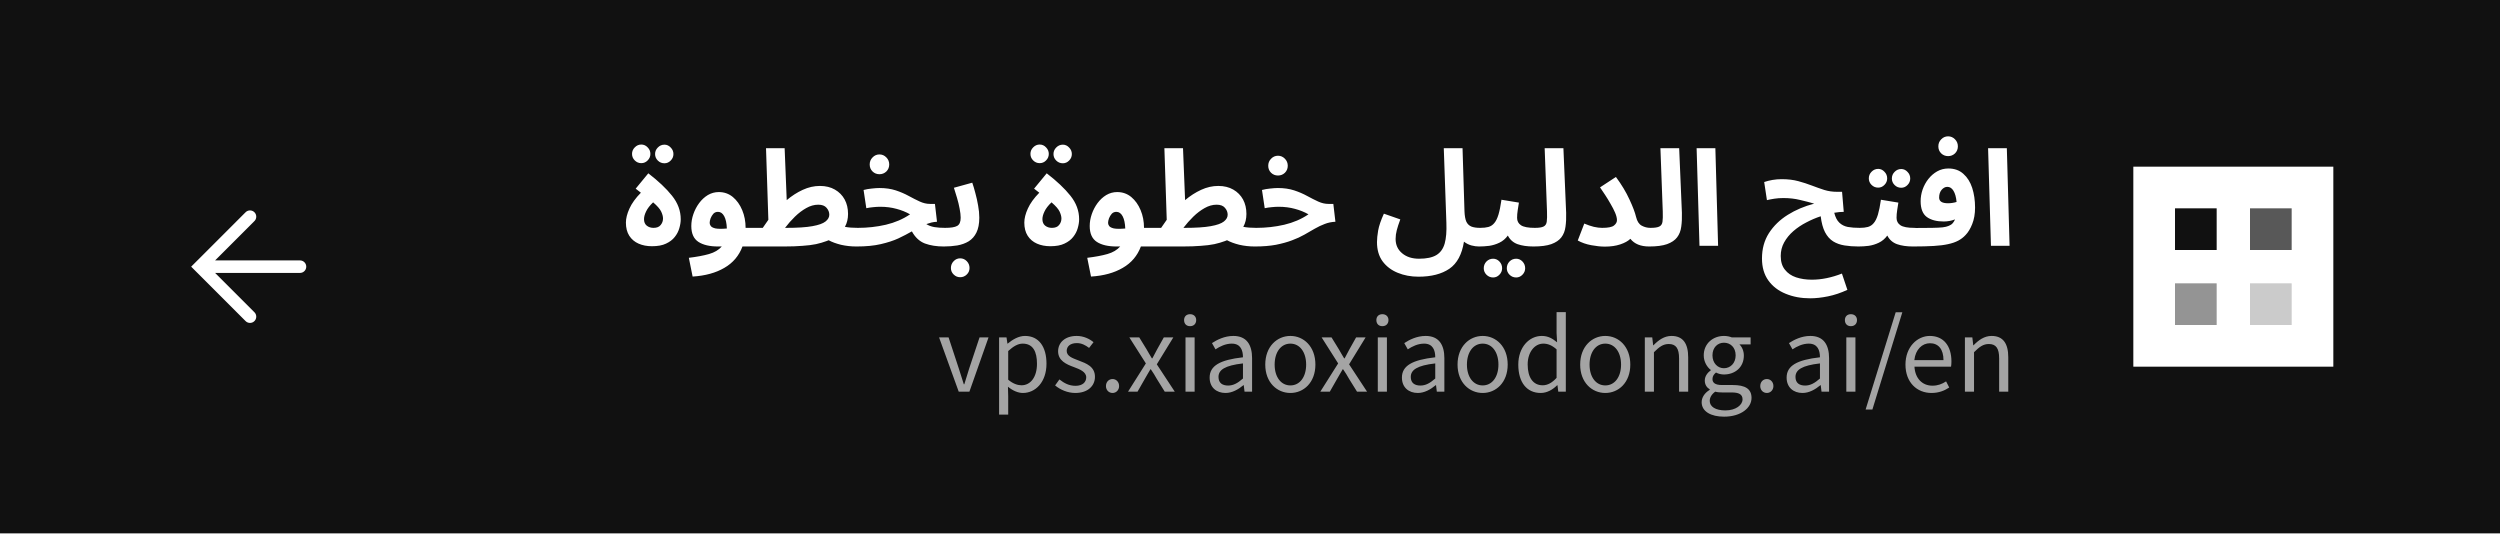
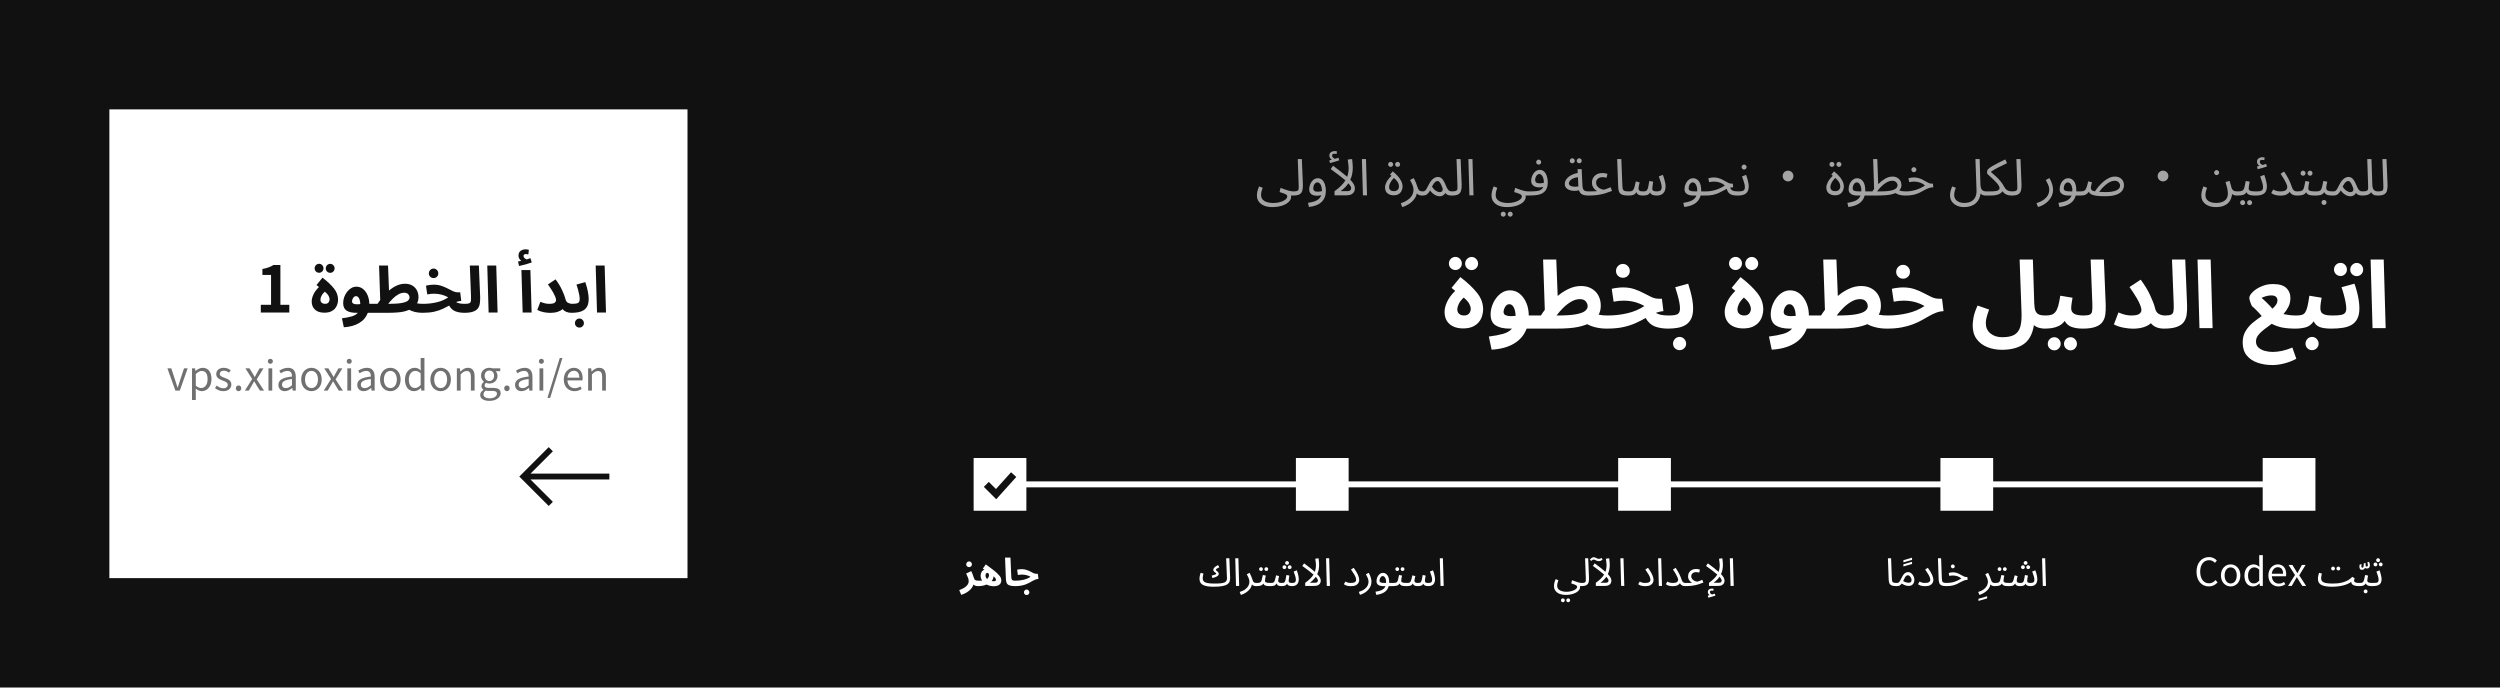
- <svg xmlns="http://www.w3.org/2000/svg" width="300" height="64" viewBox="0 0 300 64" role="img" aria-label="افتح الدليل خطوة بخطوة">
-   <rect width="300" height="64" fill="#111111" />
-   <rect x="256" y="20" width="24" height="24" fill="#ffffff" />
-   <rect x="261" y="25" width="5" height="5" fill="#111111" opacity="1" />
-   <rect x="270" y="25" width="5" height="5" fill="#111111" opacity="0.7" />
-   <rect x="261" y="34" width="5" height="5" fill="#111111" opacity="0.45" />
-   <rect x="270" y="34" width="5" height="5" fill="#111111" opacity="0.22" />
-   <text x="242" y="29.5" fill="#ffffff" font-family="-apple-system,BlinkMacSystemFont,'Segoe UI','PingFang SC','Hiragino Sans','Apple SD Gothic Neo','Malgun Gothic','Microsoft YaHei','Noto Sans CJK SC','Noto Sans Arabic','Noto Sans',Helvetica,Arial,sans-serif" font-size="16" font-weight="600" text-anchor="start" direction="rtl">افتح الدليل خطوة بخطوة</text>
-   <text x="242" y="47" fill="#ffffff" fill-opacity=".62" font-family="-apple-system,BlinkMacSystemFont,'Segoe UI','PingFang SC','Hiragino Sans','Apple SD Gothic Neo','Malgun Gothic','Microsoft YaHei','Noto Sans CJK SC','Noto Sans Arabic','Noto Sans',Helvetica,Arial,sans-serif" font-size="12" font-weight="400" text-anchor="end" direction="ltr" unicode-bidi="embed">vps.xiaoxiaodong.ai/en</text>
-   <path d="M36 32.0h-12M30 26.0l-6 6 6 6" fill="none" stroke="#ffffff" stroke-width="1.5" stroke-linecap="round" stroke-linejoin="miter" />
+ <svg xmlns="http://www.w3.org/2000/svg" width="640" height="176" viewBox="0 0 640 176" role="img" aria-label="اتبع الدليل خطوة بخطوة">
+   <style>
+ .track{stroke-dasharray:330;animation:fill 7s linear infinite}
+ @keyframes fill{0%{stroke-dashoffset:330;opacity:1}62%{stroke-dashoffset:0}92%{stroke-dashoffset:0;opacity:1}100%{stroke-dashoffset:0;opacity:0}}
+ .arrow{animation:nudge 1.4s ease-in-out infinite}
+ @keyframes nudge{0%,100%{transform:translateX(0)}50%{transform:translateX(-5px)}}
+ .shine{animation:shine 7s ease-in-out infinite}
+ @keyframes shine{0%,62%{transform:translateX(-80px)}76%,100%{transform:translateX(228px)}}
+ .ok{animation:ok 7s ease infinite}
+ @keyframes ok{0%,62%{opacity:0}66%,92%{opacity:1}100%{opacity:0}}
+ .n0{animation:n0 7s steps(1,end) infinite}
+ @keyframes n0{0%{fill-opacity:0}0%{fill-opacity:1}92%{fill-opacity:1}100%{fill-opacity:0}}
+ .l0{animation:l0 7s ease infinite}
+ @keyframes l0{0%{opacity:.4}0%{opacity:.4}3%{opacity:1}92%{opacity:1}100%{opacity:.4}}
+ .n1{animation:n1 7s steps(1,end) infinite}
+ @keyframes n1{0%{fill-opacity:0}15.5%{fill-opacity:1}92%{fill-opacity:1}100%{fill-opacity:0}}
+ .l1{animation:l1 7s ease infinite}
+ @keyframes l1{0%{opacity:.4}15.4%{opacity:.4}18.5%{opacity:1}92%{opacity:1}100%{opacity:.4}}
+ .n2{animation:n2 7s steps(1,end) infinite}
+ @keyframes n2{0%{fill-opacity:0}31%{fill-opacity:1}92%{fill-opacity:1}100%{fill-opacity:0}}
+ .l2{animation:l2 7s ease infinite}
+ @keyframes l2{0%{opacity:.4}30.9%{opacity:.4}34%{opacity:1}92%{opacity:1}100%{opacity:.4}}
+ .n3{animation:n3 7s steps(1,end) infinite}
+ @keyframes n3{0%{fill-opacity:0}46.5%{fill-opacity:1}92%{fill-opacity:1}100%{fill-opacity:0}}
+ .l3{animation:l3 7s ease infinite}
+ @keyframes l3{0%{opacity:.4}46.4%{opacity:.4}49.5%{opacity:1}92%{opacity:1}100%{opacity:.4}}
+ .n4{animation:n4 7s steps(1,end) infinite}
+ @keyframes n4{0%{fill-opacity:0}62%{fill-opacity:1}92%{fill-opacity:1}100%{fill-opacity:0}}
+ .l4{animation:l4 7s ease infinite}
+ @keyframes l4{0%{opacity:.4}61.9%{opacity:.4}65%{opacity:1}92%{opacity:1}100%{opacity:.4}}
+ @media (prefers-reduced-motion:reduce){*{animation:none!important}}
+ </style>
+   <defs>
+     <clipPath id="cc">
+       <rect x="28" y="28" width="148" height="120" />
+     </clipPath>
+     <linearGradient id="sg" x1="0" x2="1">
+       <stop offset="0" stop-color="#111111" stop-opacity="0" />
+       <stop offset=".5" stop-color="#111111" stop-opacity=".1" />
+       <stop offset="1" stop-color="#111111" stop-opacity="0" />
+     </linearGradient>
+   </defs>
+   <rect width="640" height="176" fill="#111111" />
+   <text x="612" y="50" font-family="-apple-system,BlinkMacSystemFont,'Segoe UI','PingFang SC','Hiragino Sans','Apple SD Gothic Neo','Malgun Gothic','Microsoft YaHei','Noto Sans CJK SC','Noto Sans Arabic','Noto Sans',Helvetica,Arial,sans-serif" font-size="13" font-weight="400" fill="#ffffff" fill-opacity=".62" text-anchor="start" direction="rtl">للمبتدئين · صور لكل خطوة · نحو ساعة في المرة الأولى</text>
+   <text x="612" y="84" font-family="-apple-system,BlinkMacSystemFont,'Segoe UI','PingFang SC','Hiragino Sans','Apple SD Gothic Neo','Malgun Gothic','Microsoft YaHei','Noto Sans CJK SC','Noto Sans Arabic','Noto Sans',Helvetica,Arial,sans-serif" font-size="24" font-weight="700" fill="#ffffff" text-anchor="start" direction="rtl">اتبع الدليل خطوة بخطوة</text>
+   <line x1="586" y1="124" x2="256" y2="124" stroke="#ffffff" stroke-opacity=".22" stroke-width="1.5" />
+   <line class="track" x1="586" y1="124" x2="256" y2="124" stroke="#ffffff" stroke-width="1.5" />
+   <rect class="n0" x="580" y="118" width="12" height="12" fill="#ffffff" stroke="#ffffff" stroke-width="1.5" />
+   <text x="586" y="150" font-family="-apple-system,BlinkMacSystemFont,'Segoe UI','PingFang SC','Hiragino Sans','Apple SD Gothic Neo','Malgun Gothic','Microsoft YaHei','Noto Sans CJK SC','Noto Sans Arabic','Noto Sans',Helvetica,Arial,sans-serif" font-size="9.9" font-weight="500" class="l0" fill="#ffffff" text-anchor="middle" direction="rtl">ثبّت Codex</text>
+   <rect class="n1" x="497.5" y="118" width="12" height="12" fill="#ffffff" stroke="#ffffff" stroke-width="1.5" />
+   <text x="503.5" y="150" font-family="-apple-system,BlinkMacSystemFont,'Segoe UI','PingFang SC','Hiragino Sans','Apple SD Gothic Neo','Malgun Gothic','Microsoft YaHei','Noto Sans CJK SC','Noto Sans Arabic','Noto Sans',Helvetica,Arial,sans-serif" font-size="9.9" font-weight="500" class="l1" fill="#ffffff" text-anchor="middle" direction="rtl">اشترِ خادمًا</text>
+   <rect class="n2" x="415" y="118" width="12" height="12" fill="#ffffff" stroke="#ffffff" stroke-width="1.5" />
+   <text x="421" y="150" font-family="-apple-system,BlinkMacSystemFont,'Segoe UI','PingFang SC','Hiragino Sans','Apple SD Gothic Neo','Malgun Gothic','Microsoft YaHei','Noto Sans CJK SC','Noto Sans Arabic','Noto Sans',Helvetica,Arial,sans-serif" font-size="9.9" font-weight="500" class="l2" fill="#ffffff" text-anchor="middle" direction="rtl">الإعداد الآلي</text>
+   <rect class="n3" x="332.5" y="118" width="12" height="12" fill="#ffffff" stroke="#ffffff" stroke-width="1.5" />
+   <text x="338.5" y="150" font-family="-apple-system,BlinkMacSystemFont,'Segoe UI','PingFang SC','Hiragino Sans','Apple SD Gothic Neo','Malgun Gothic','Microsoft YaHei','Noto Sans CJK SC','Noto Sans Arabic','Noto Sans',Helvetica,Arial,sans-serif" font-size="9.9" font-weight="500" class="l3" fill="#ffffff" text-anchor="middle" direction="rtl">استورد الاشتراك</text>
+   <rect class="n4" x="250" y="118" width="12" height="12" fill="#ffffff" stroke="#ffffff" stroke-width="1.5" />
+   <path class="ok" d="M252.5 124l2.5 2.5 4.5-5" fill="none" stroke="#111111" stroke-width="1.8" stroke-linejoin="miter" />
+   <text x="256" y="150" font-family="-apple-system,BlinkMacSystemFont,'Segoe UI','PingFang SC','Hiragino Sans','Apple SD Gothic Neo','Malgun Gothic','Microsoft YaHei','Noto Sans CJK SC','Noto Sans Arabic','Noto Sans',Helvetica,Arial,sans-serif" font-size="9.9" font-weight="700" class="l4" fill="#ffffff" text-anchor="middle" direction="rtl">جاهز</text>
+   <rect x="28" y="28" width="148" height="120" fill="#ffffff" />
+   <g clip-path="url(#cc)">
+     <rect class="shine" x="-32" y="28" width="60" height="120" fill="url(#sg)" />
+   </g>
+   <text x="156" y="80" font-family="-apple-system,BlinkMacSystemFont,'Segoe UI','PingFang SC','Hiragino Sans','Apple SD Gothic Neo','Malgun Gothic','Microsoft YaHei','Noto Sans CJK SC','Noto Sans Arabic','Noto Sans',Helvetica,Arial,sans-serif" font-size="16.4" font-weight="700" fill="#111111" text-anchor="start" direction="rtl">ابدأ الخطوة 1</text>
+   <text x="156" y="100" font-family="-apple-system,BlinkMacSystemFont,'Segoe UI','PingFang SC','Hiragino Sans','Apple SD Gothic Neo','Malgun Gothic','Microsoft YaHei','Noto Sans CJK SC','Noto Sans Arabic','Noto Sans',Helvetica,Arial,sans-serif" font-size="10.5" font-weight="400" fill="#111111" fill-opacity=".6" text-anchor="end" direction="ltr" unicode-bidi="embed">vps.xiaoxiaodong.ai/en</text>
+   <g class="arrow">
+     <path d="M156 122h-22M141 115l-7 7 7 7" fill="none" stroke="#111111" stroke-width="1.5" stroke-linejoin="miter" />
+   </g>
</svg>
